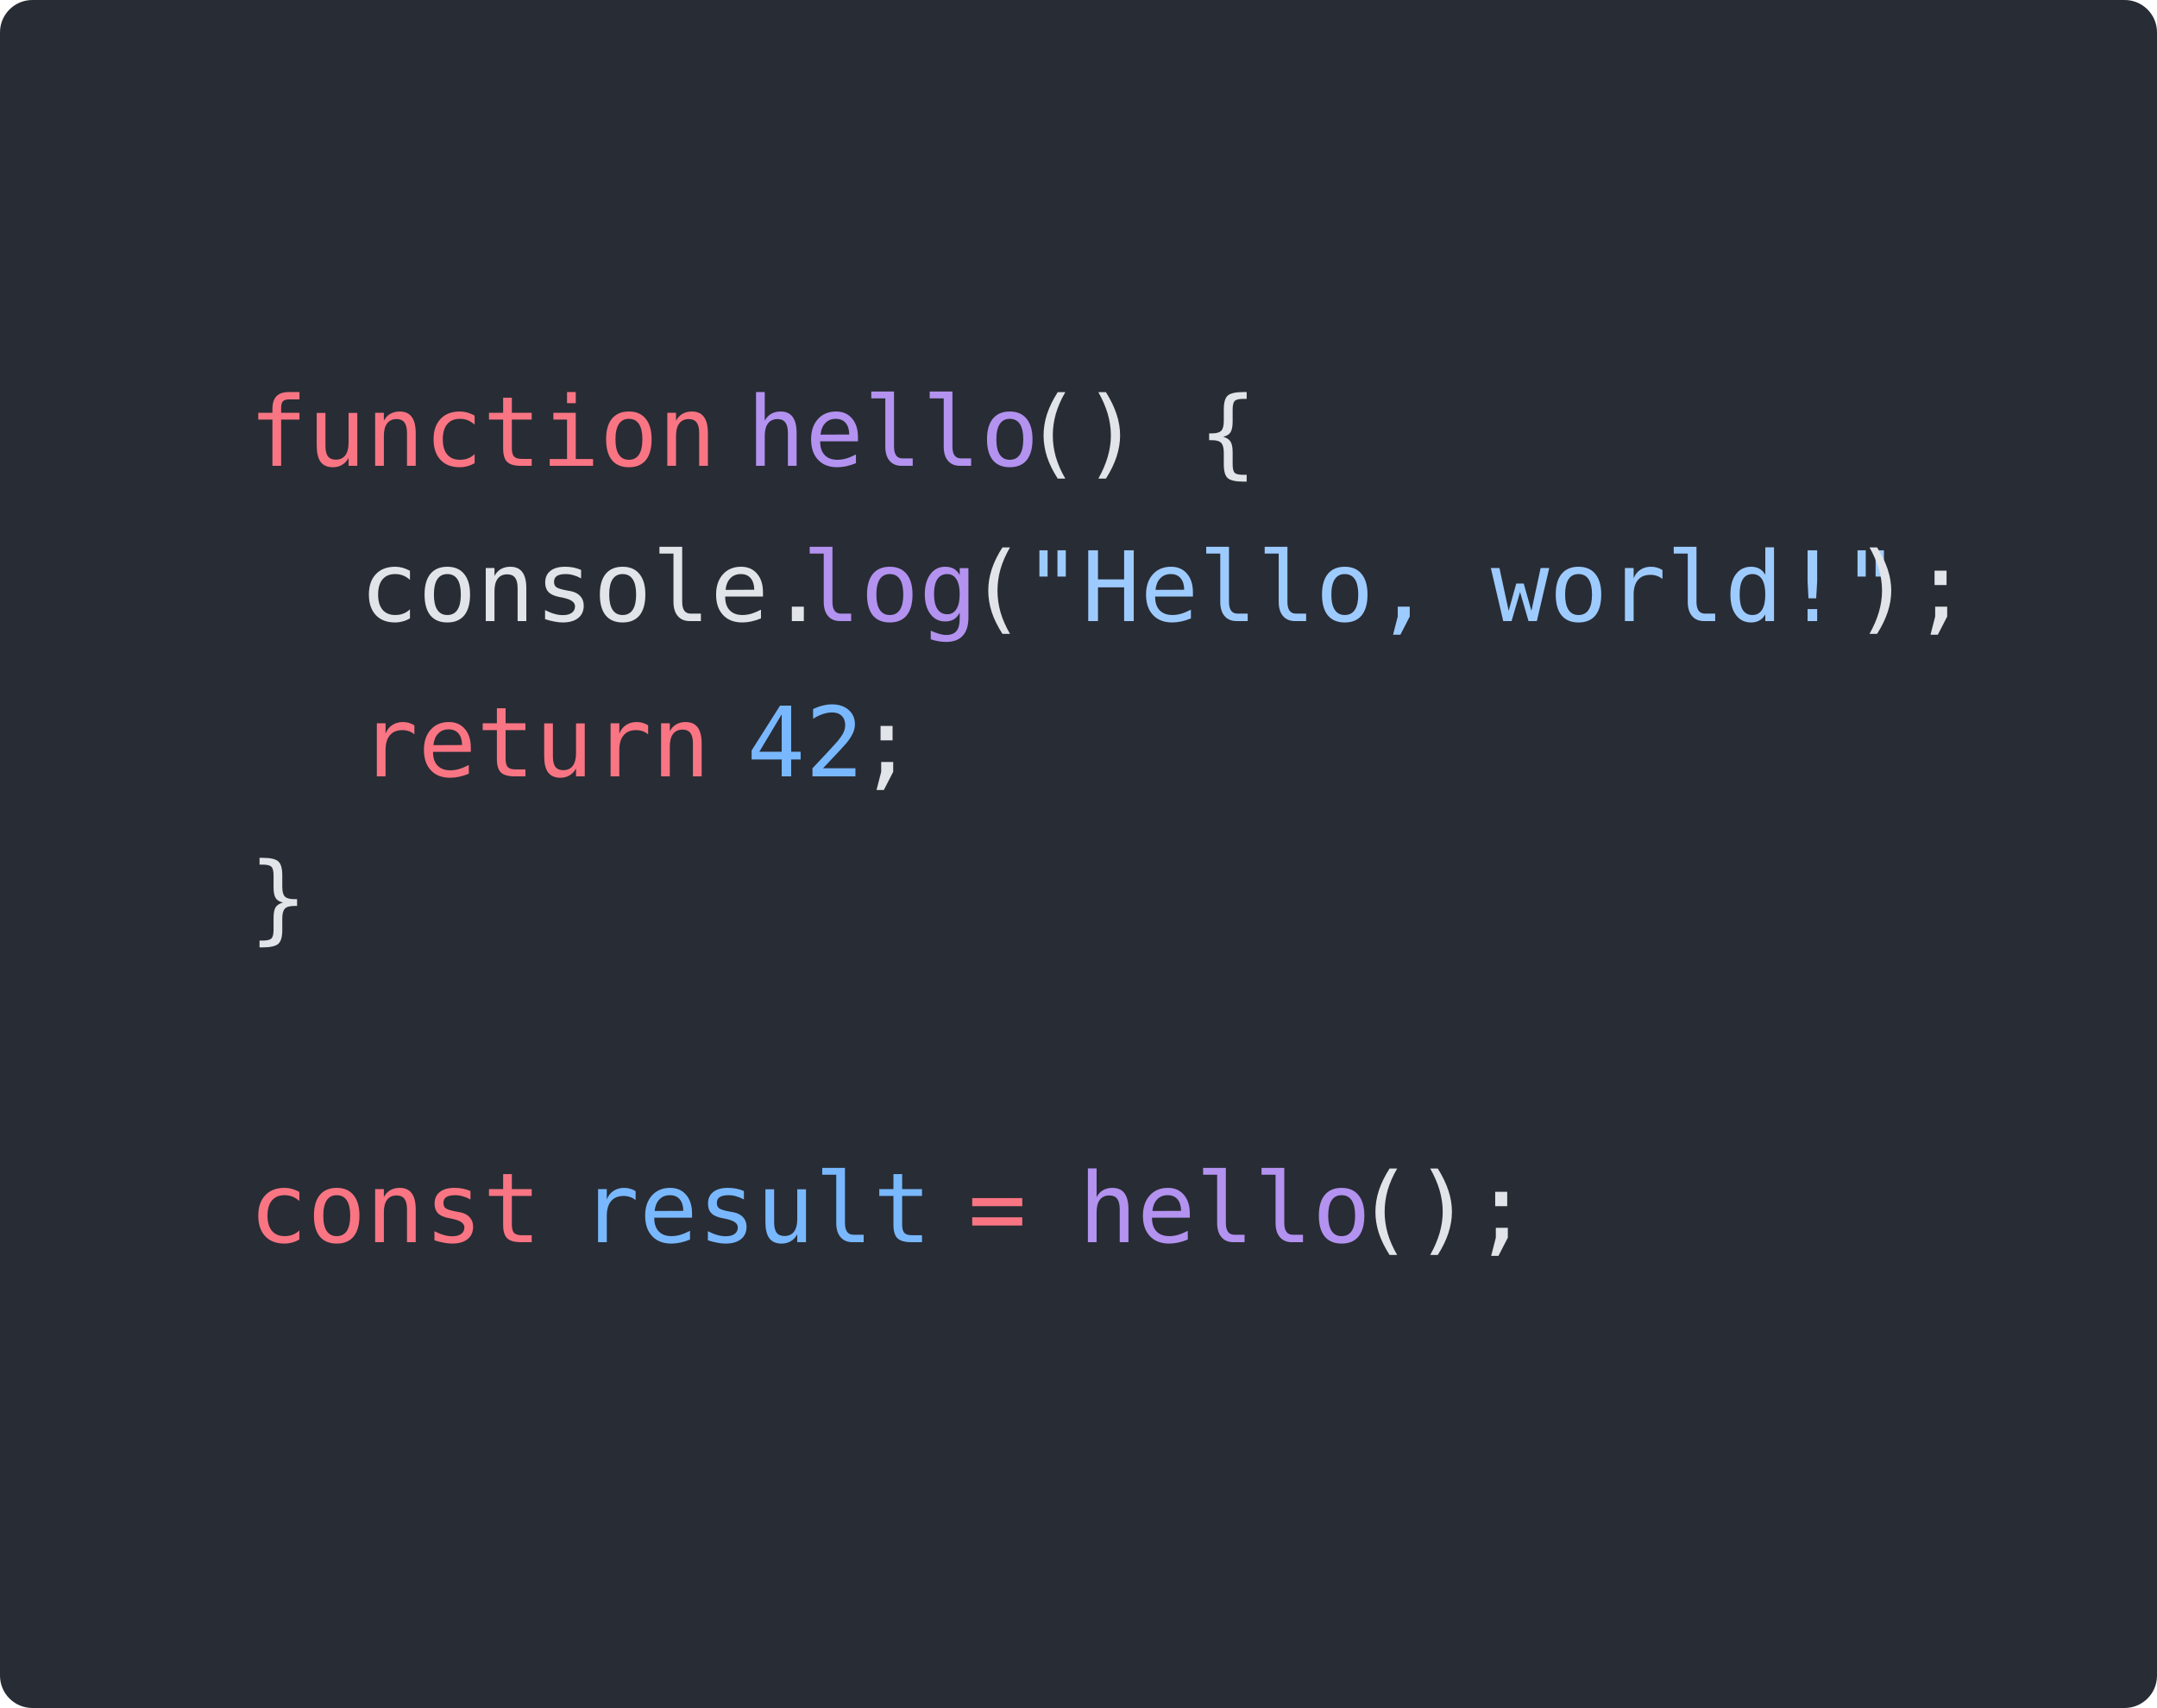
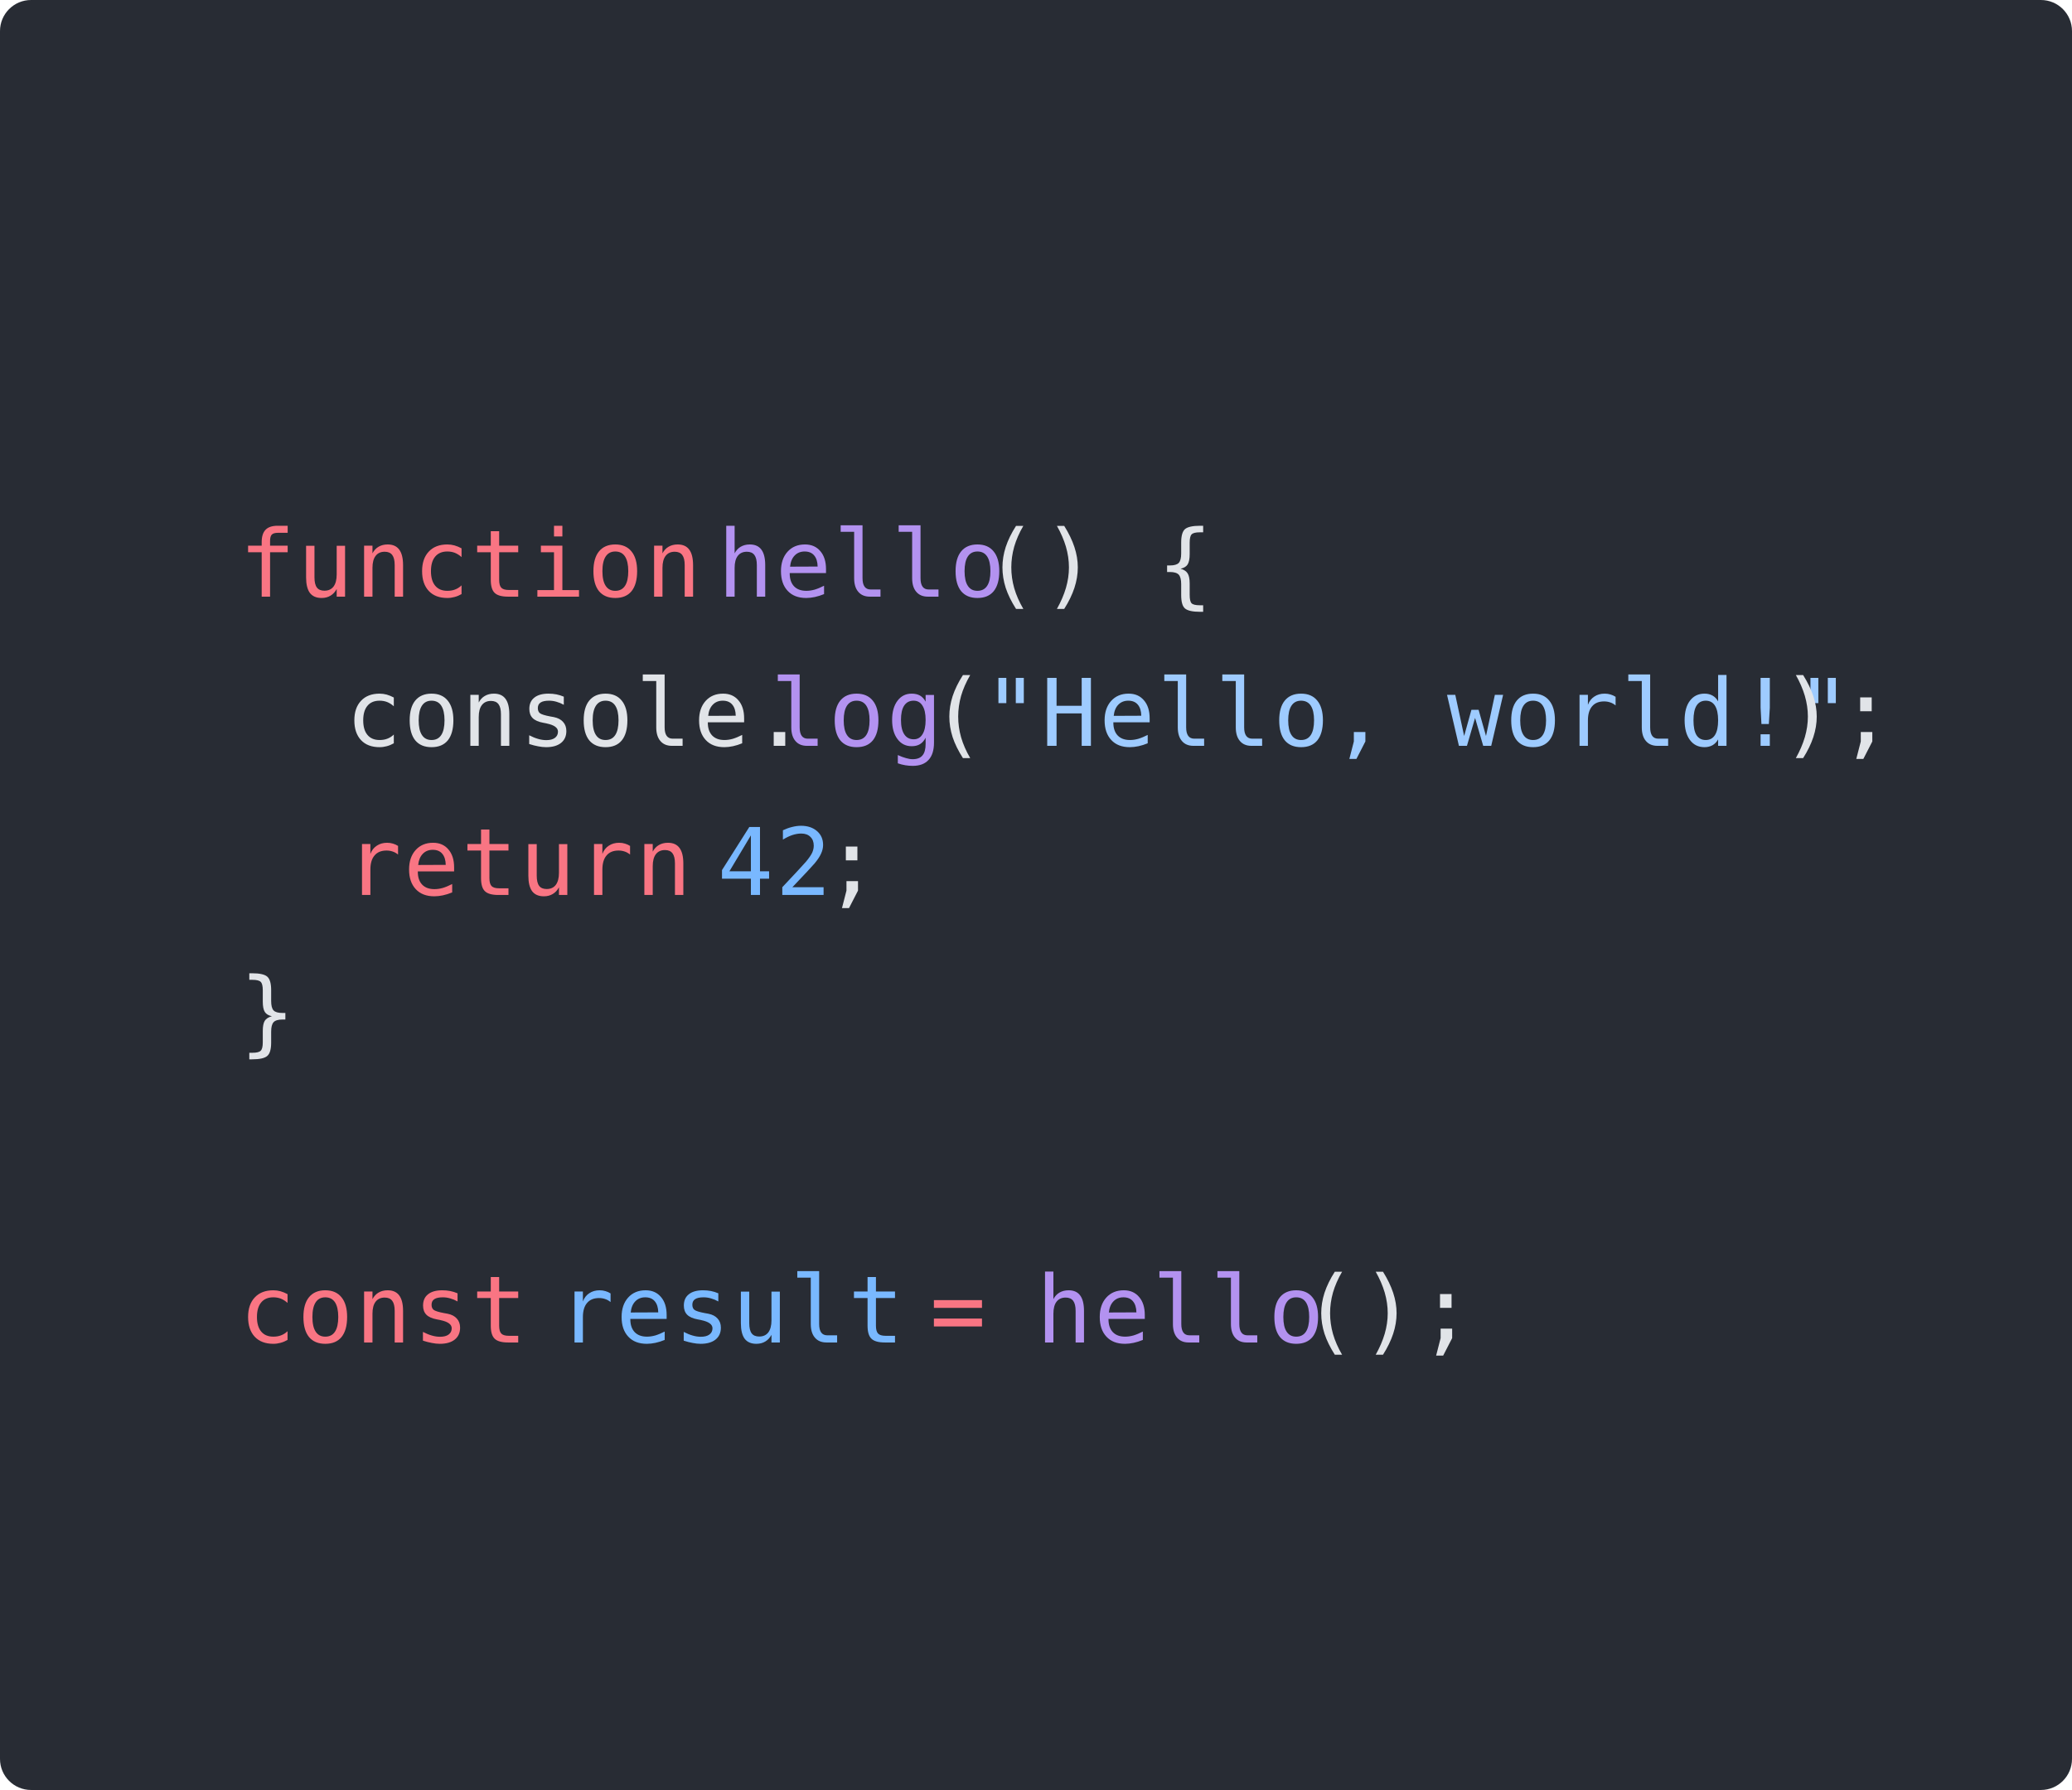
- <svg xmlns="http://www.w3.org/2000/svg" viewBox="0 0 266.669 211.2" width="266.669" height="211.2">
-   <rect id="bg" fill="#282c34" width="266.669" height="211.2" rx="4" />
+ <svg xmlns="http://www.w3.org/2000/svg" viewBox="0 0 266.669 230.4" width="266.669" height="230.4">
+   <rect id="bg" fill="#282c34" width="266.669" height="230.4" rx="4" />
  <g id="tokens" transform="translate(30.78906, 38.4)">
-     <text font-family="Consolas" font-size="12" y="19.2" transform="translate(0, 0)" fill="#F97583">function</text>
-     <text font-family="Consolas" font-size="12" y="19.2" transform="translate(54.70125, 0)" fill="#E1E4E8"> </text>
-     <text font-family="Consolas" font-size="12" y="19.2" transform="translate(61.53891, 0)" fill="#B392F0">hello</text>
-     <text font-family="Consolas" font-size="12" y="19.2" transform="translate(95.72719, 0)" fill="#E1E4E8">() {</text>
-     <text font-family="Consolas" font-size="12" y="38.4" transform="translate(0, 0)" fill="#E1E4E8">  </text>
-     <text font-family="Consolas" font-size="12" y="38.4" transform="translate(13.67531, 0)" fill="#E1E4E8">console.</text>
-     <text font-family="Consolas" font-size="12" y="38.4" transform="translate(68.37656, 0)" fill="#B392F0">log</text>
-     <text font-family="Consolas" font-size="12" y="38.4" transform="translate(88.88953, 0)" fill="#E1E4E8">(</text>
-     <text font-family="Consolas" font-size="12" y="38.4" transform="translate(95.72719, 0)" fill="#9ECBFF">"Hello, world!"</text>
-     <text font-family="Consolas" font-size="12" y="38.4" transform="translate(198.292, 0)" fill="#E1E4E8">);</text>
-     <text font-family="Consolas" font-size="12" y="57.6" transform="translate(0, 0)" fill="#E1E4E8">  </text>
-     <text font-family="Consolas" font-size="12" y="57.6" transform="translate(13.67531, 0)" fill="#F97583">return</text>
-     <text font-family="Consolas" font-size="12" y="57.6" transform="translate(54.70125, 0)" fill="#E1E4E8"> </text>
-     <text font-family="Consolas" font-size="12" y="57.6" transform="translate(61.53891, 0)" fill="#79B8FF">42</text>
-     <text font-family="Consolas" font-size="12" y="57.6" transform="translate(75.21422, 0)" fill="#E1E4E8">;</text>
-     <text font-family="Consolas" font-size="12" y="76.8" transform="translate(0, 0)" fill="#E1E4E8">}</text>
-     <text font-family="Consolas" font-size="12" y="115.2" transform="translate(0, 0)" fill="#F97583">const</text>
-     <text font-family="Consolas" font-size="12" y="115.2" transform="translate(34.18828, 0)" fill="#E1E4E8"> </text>
-     <text font-family="Consolas" font-size="12" y="115.2" transform="translate(41.02594, 0)" fill="#79B8FF">result</text>
-     <text font-family="Consolas" font-size="12" y="115.2" transform="translate(82.05187, 0)" fill="#E1E4E8"> </text>
-     <text font-family="Consolas" font-size="12" y="115.2" transform="translate(88.88953, 0)" fill="#F97583">=</text>
-     <text font-family="Consolas" font-size="12" y="115.2" transform="translate(95.72719, 0)" fill="#E1E4E8"> </text>
-     <text font-family="Consolas" font-size="12" y="115.2" transform="translate(102.5648, 0)" fill="#B392F0">hello</text>
-     <text font-family="Consolas" font-size="12" y="115.2" transform="translate(136.7531, 0)" fill="#E1E4E8">();</text>
+     <text font-family="Consolas" font-size="12" y="38.4" letter-spacing="0.24px">
+       <tspan x="0" fill="#F97583">function</tspan>
+       <tspan x="54.701" fill="#E1E4E8"> </tspan>
+       <tspan x="61.539" fill="#B392F0">hello</tspan>
+       <tspan x="95.727" fill="#E1E4E8">() {</tspan>
+     </text>
+     <text font-family="Consolas" font-size="12" y="57.6" letter-spacing="0.24px">
+       <tspan x="0" fill="#E1E4E8">  </tspan>
+       <tspan x="13.675" fill="#E1E4E8">console.</tspan>
+       <tspan x="68.377" fill="#B392F0">log</tspan>
+       <tspan x="88.89" fill="#E1E4E8">(</tspan>
+       <tspan x="95.727" fill="#9ECBFF">"Hello, world!"</tspan>
+       <tspan x="198.292" fill="#E1E4E8">);</tspan>
+     </text>
+     <text font-family="Consolas" font-size="12" y="76.8" letter-spacing="0.24px">
+       <tspan x="0" fill="#E1E4E8">  </tspan>
+       <tspan x="13.675" fill="#F97583">return</tspan>
+       <tspan x="54.701" fill="#E1E4E8"> </tspan>
+       <tspan x="61.539" fill="#79B8FF">42</tspan>
+       <tspan x="75.214" fill="#E1E4E8">;</tspan>
+     </text>
+     <text font-family="Consolas" font-size="12" y="96" letter-spacing="0.24px">
+       <tspan x="0" fill="#E1E4E8">}</tspan>
+     </text>
+     <text font-family="Consolas" font-size="12" y="134.4" letter-spacing="0.24px">
+       <tspan x="0" fill="#F97583">const</tspan>
+       <tspan x="34.188" fill="#E1E4E8"> </tspan>
+       <tspan x="41.026" fill="#79B8FF">result</tspan>
+       <tspan x="82.052" fill="#E1E4E8"> </tspan>
+       <tspan x="88.89" fill="#F97583">=</tspan>
+       <tspan x="95.727" fill="#E1E4E8"> </tspan>
+       <tspan x="102.565" fill="#B392F0">hello</tspan>
+       <tspan x="136.753" fill="#E1E4E8">();</tspan>
+     </text>
  </g>
</svg>
